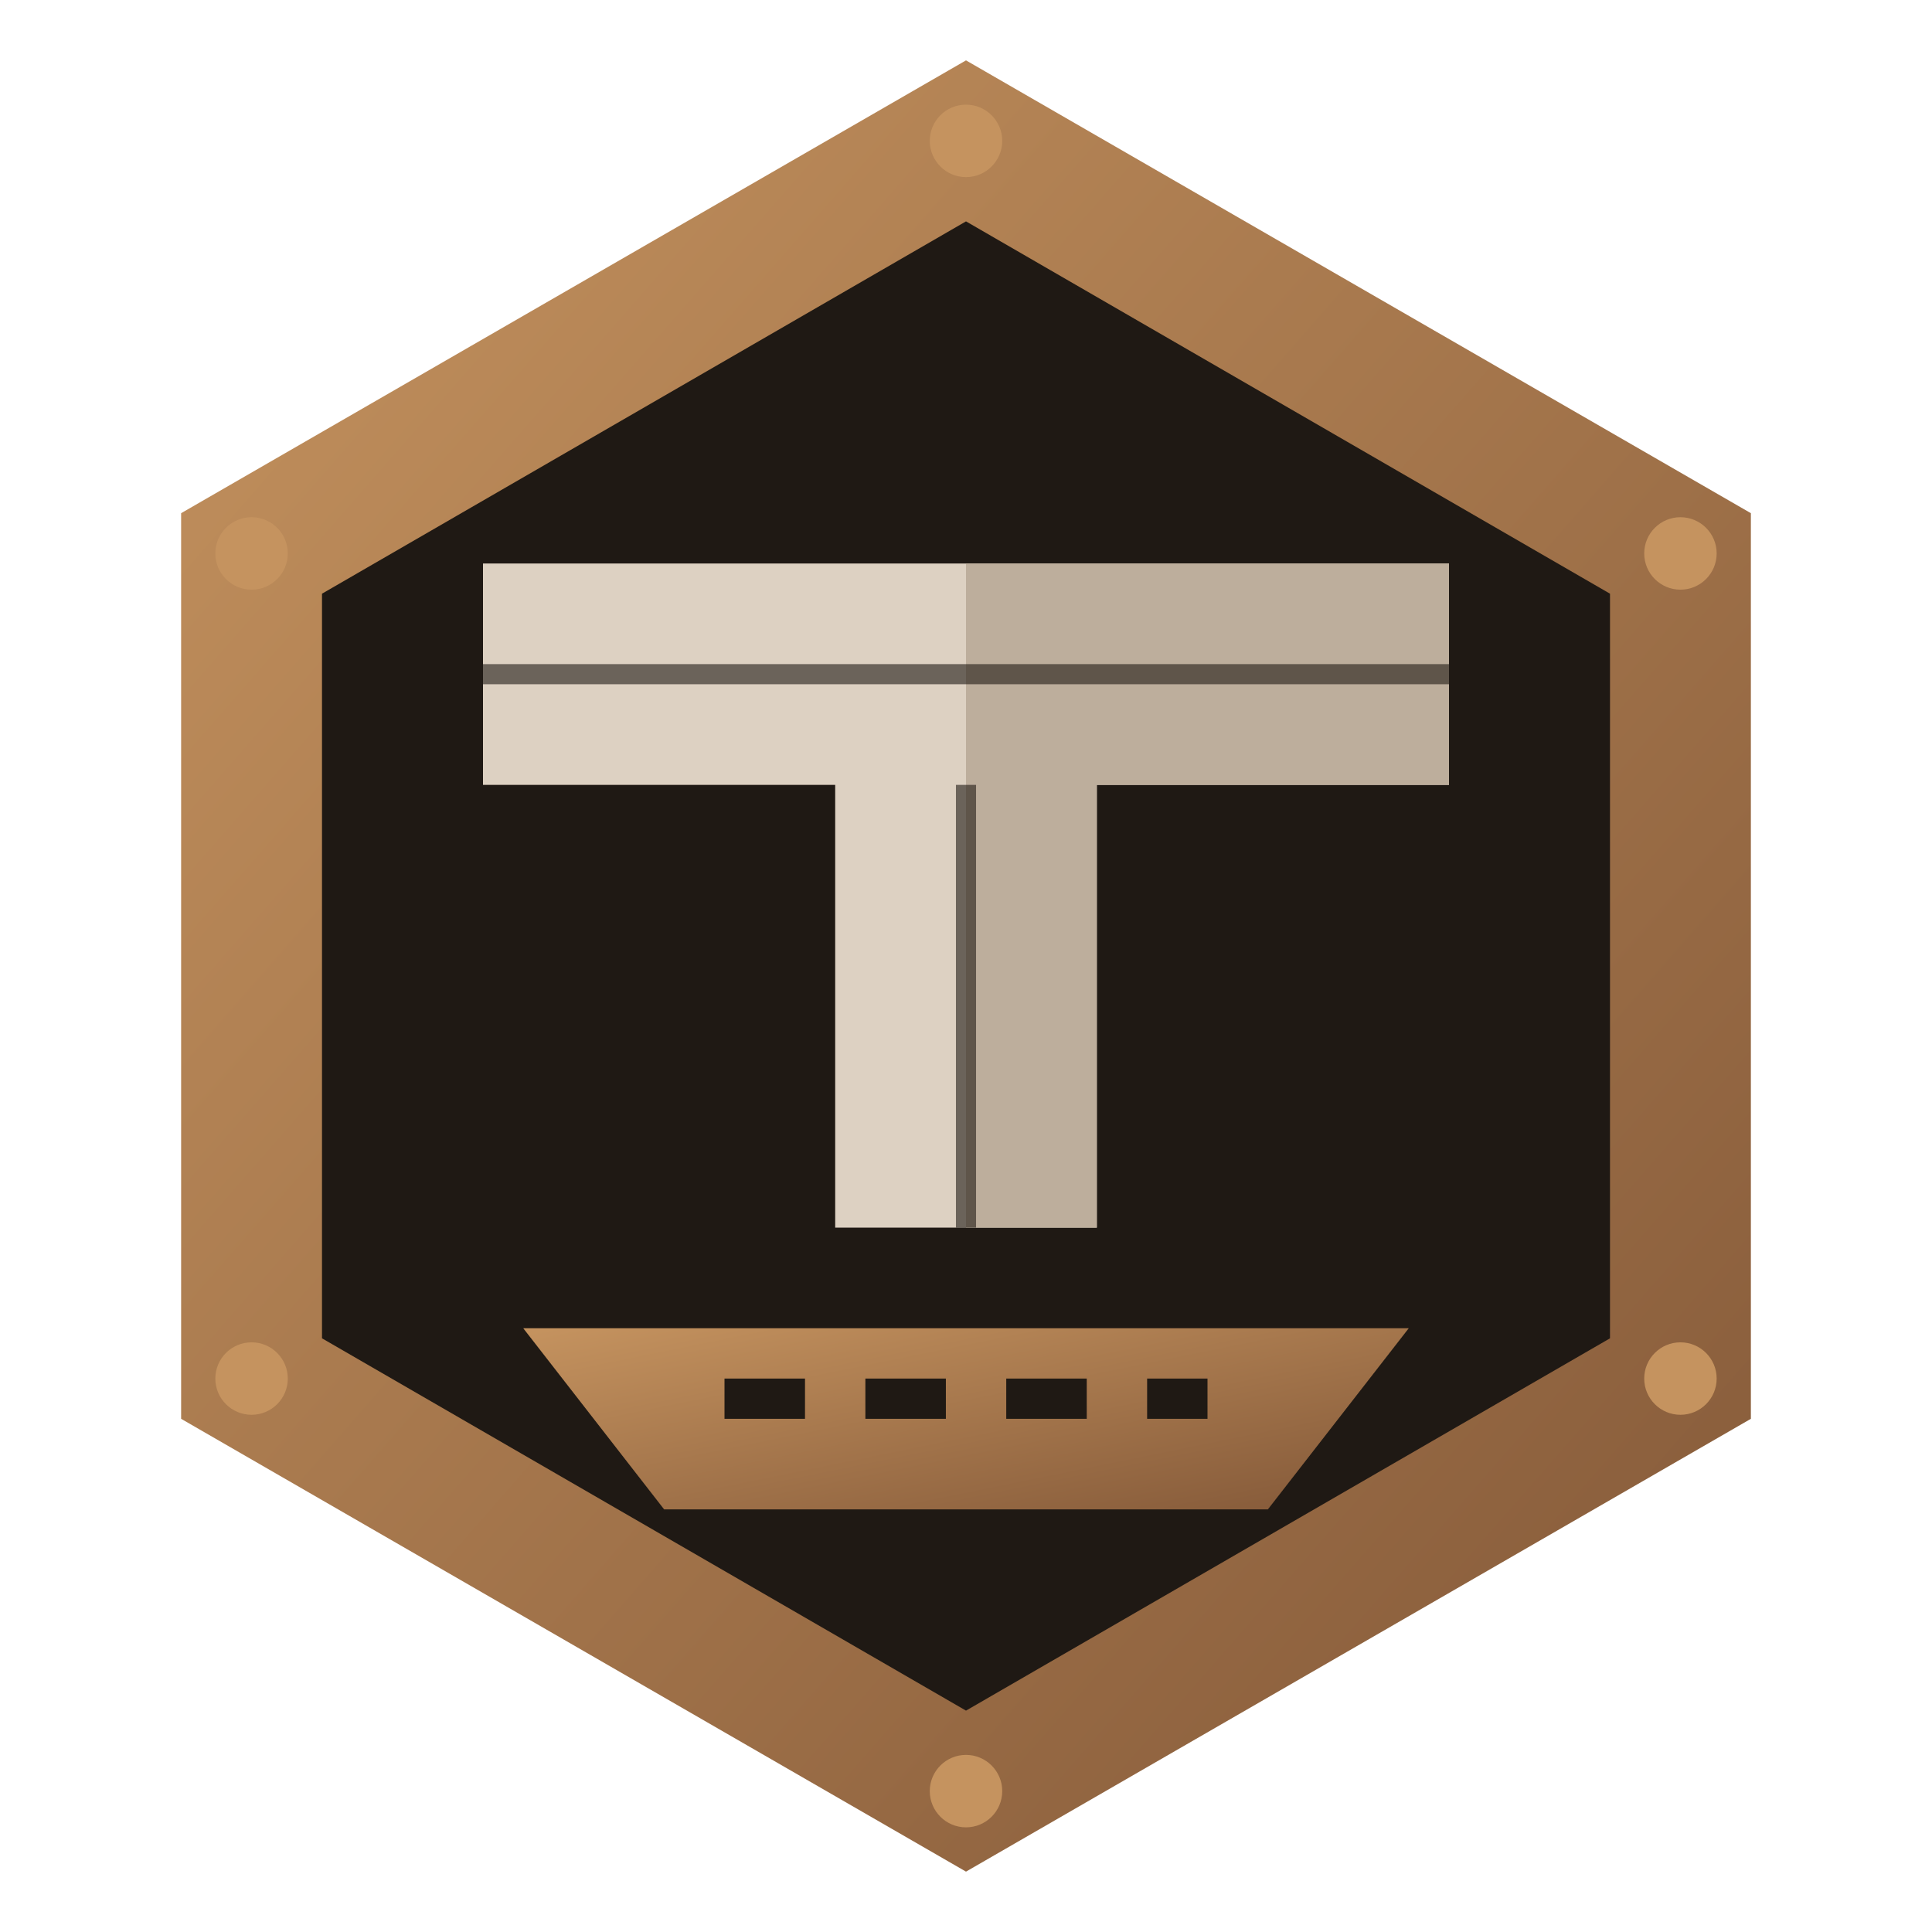
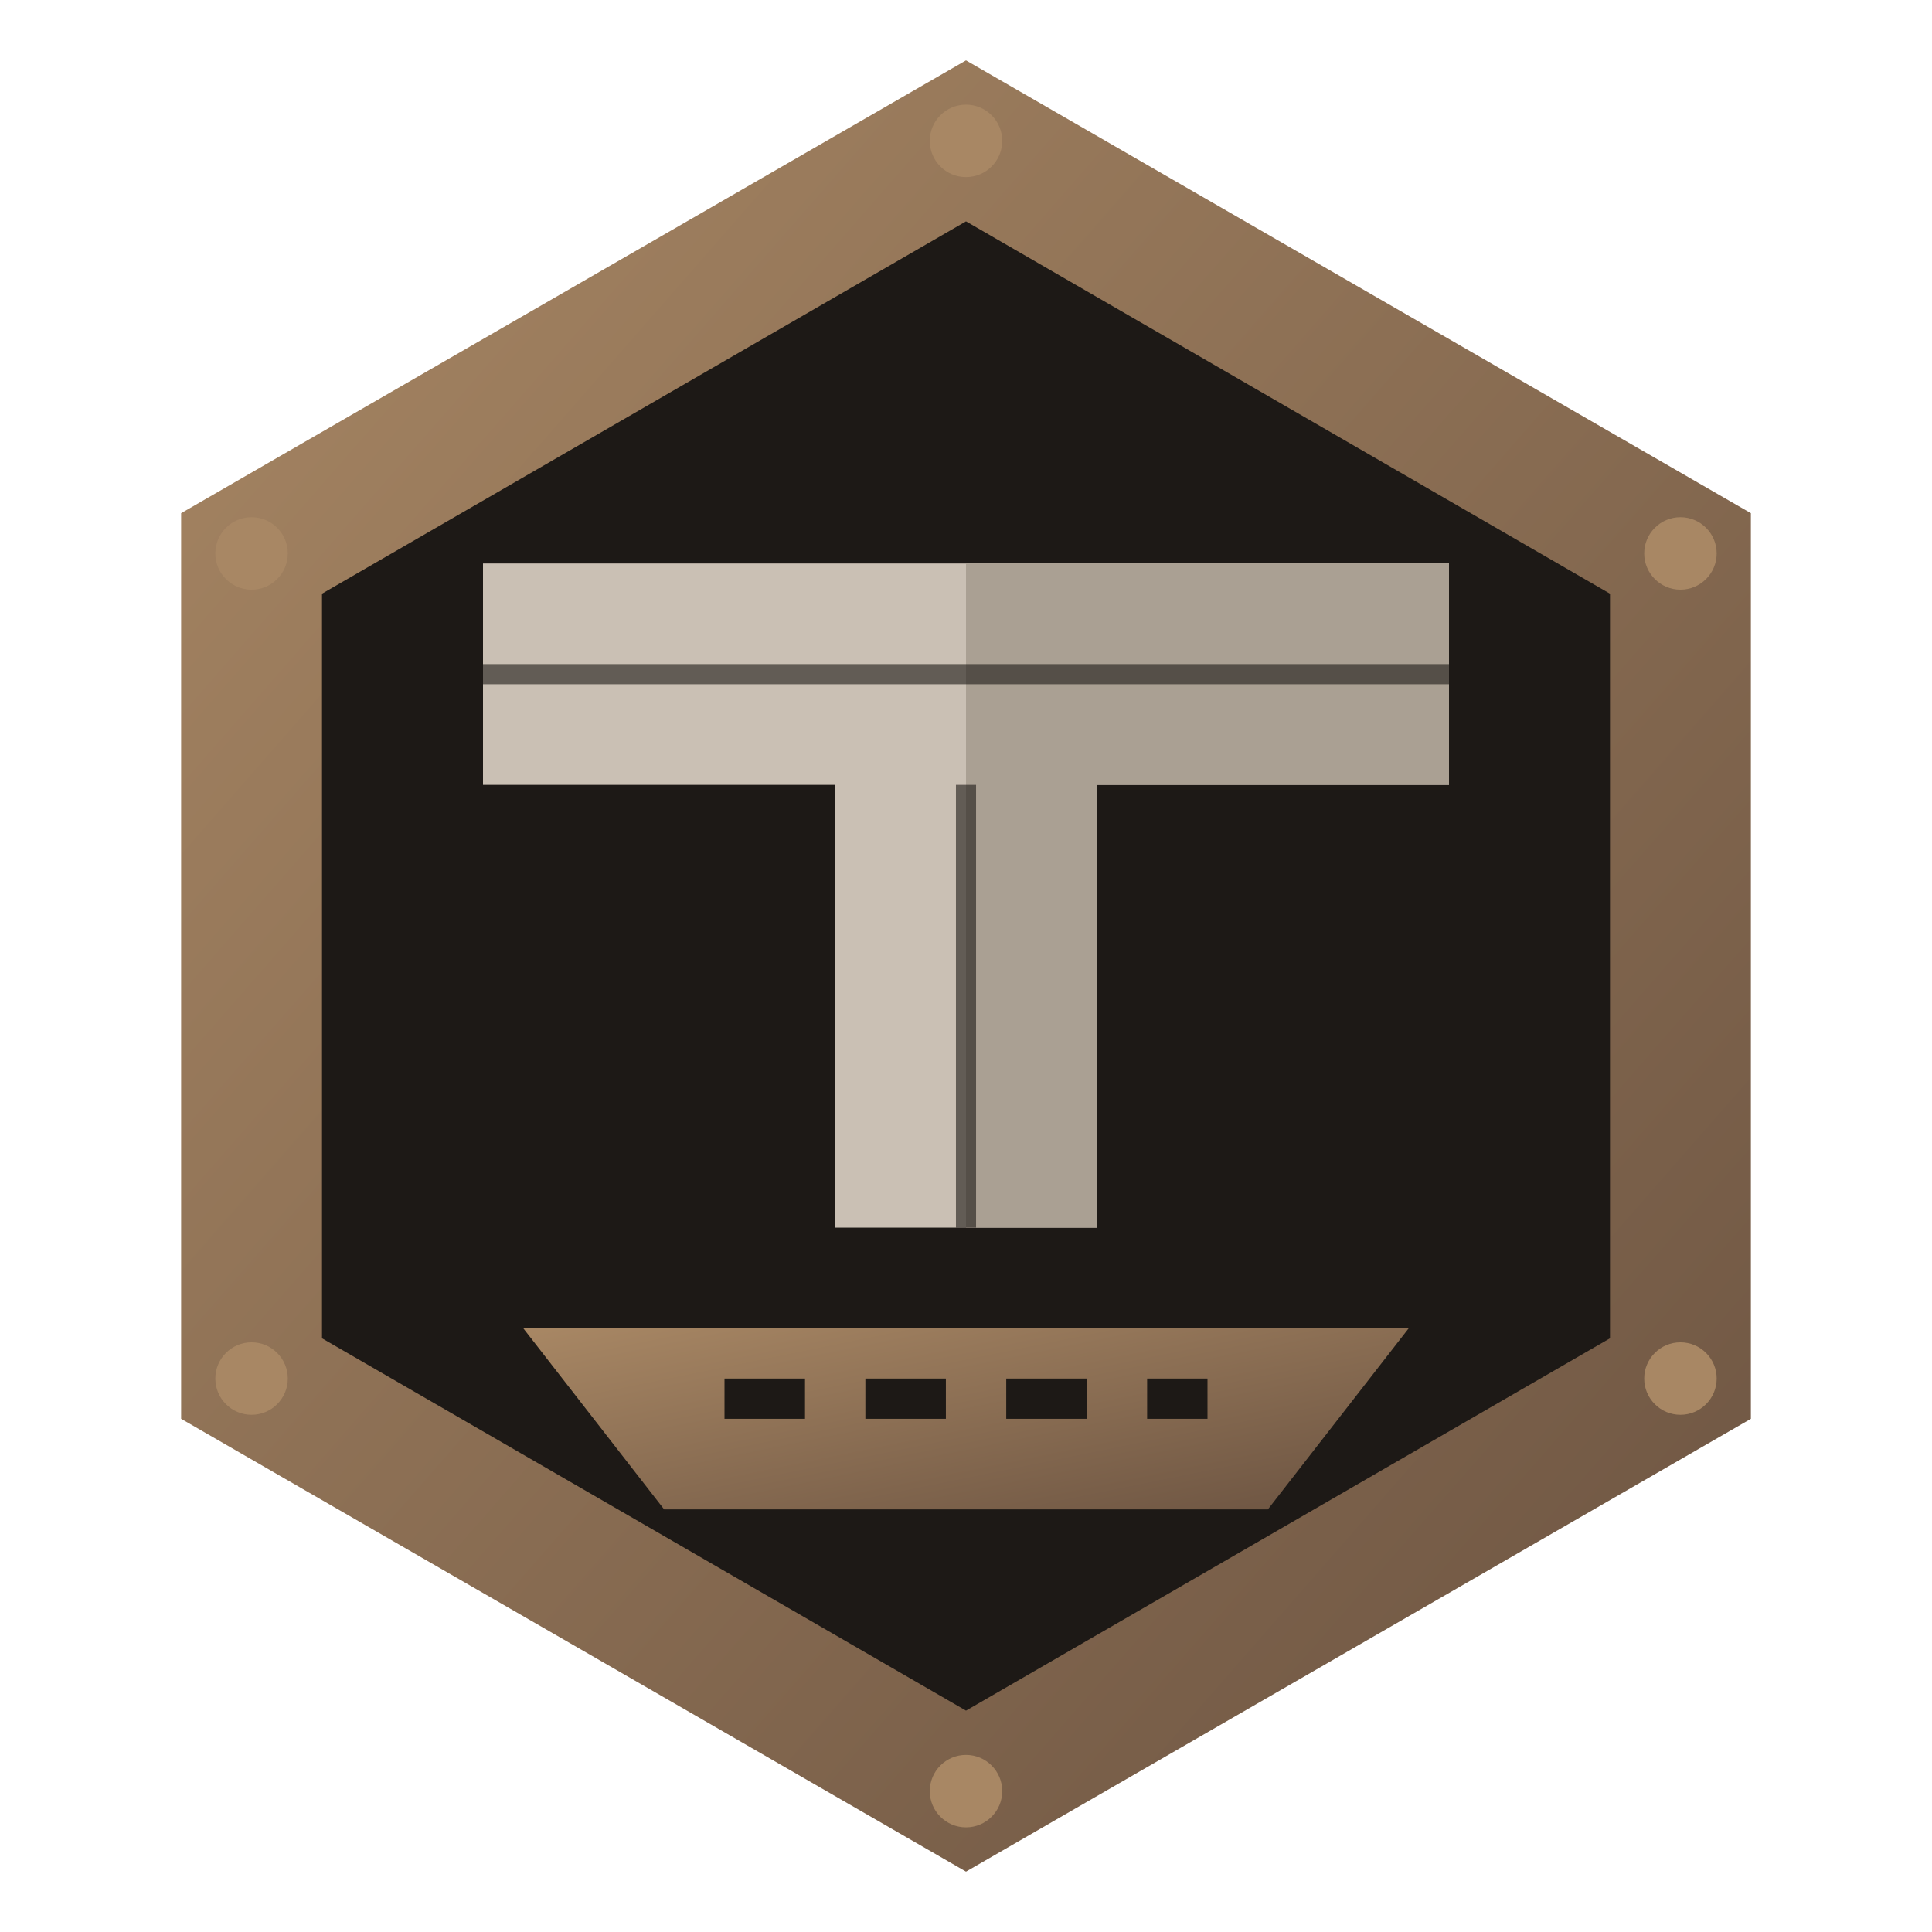
<svg xmlns="http://www.w3.org/2000/svg" viewBox="0 0 96 96">
  <defs>
    <linearGradient id="to-a" x1="0" y1="0" x2="1" y2="1">
-       <stop offset="0" stop-color="#c5935f" />
-       <stop offset="1" stop-color="#835838" />
+       <stop offset="0" stop-color="#a88764" />
+       <stop offset="1" stop-color="#6b5341" />
    </linearGradient>
  </defs>
  <path d="M48 3 L87 25.500 V70.500 L48 93 L9 70.500 V25.500 Z" fill="url(#to-a)" />
-   <path d="M48 11 L80 29.500 V66.500 L48 85 L16 66.500 V29.500 Z" fill="#1f1914" />
-   <g fill="#c5935f">
+   <path d="M48 11 L80 29.500 V66.500 L48 85 L16 66.500 V29.500 Z" fill="#1d1916" />
+   <g fill="#a88764">
    <circle cx="48" cy="7" r="1.800" />
    <circle cx="83.500" cy="27.500" r="1.800" />
    <circle cx="83.500" cy="68.500" r="1.800" />
    <circle cx="48" cy="89" r="1.800" />
    <circle cx="12.500" cy="68.500" r="1.800" />
    <circle cx="12.500" cy="27.500" r="1.800" />
  </g>
-   <path d="M24 28h48v11H54.500v22h-13V39H24z" fill="#ddd1c2" />
-   <path d="M48 28h24v11H54.500v22H48z" fill="#bdae9c" />
-   <path d="M24 33.500h48M48 39v22" stroke="#1f1914" stroke-width="1" opacity=".6" />
+   <path d="M24 28h48v11H54.500v22h-13V39H24z" fill="#cac0b4" />
+   <path d="M48 28h24v11H54.500v22H48z" fill="#aaa093" />
+   <path d="M24 33.500h48M48 39v22" stroke="#1d1916" stroke-width="1" opacity=".6" />
  <path d="M26 66h44l-7 9H33z" fill="url(#to-a)" />
-   <path d="M36 69.500h24" stroke="#1f1914" stroke-width="2" stroke-dasharray="4 3" />
+   <path d="M36 69.500h24" stroke="#1d1916" stroke-width="2" stroke-dasharray="4 3" />
</svg>
